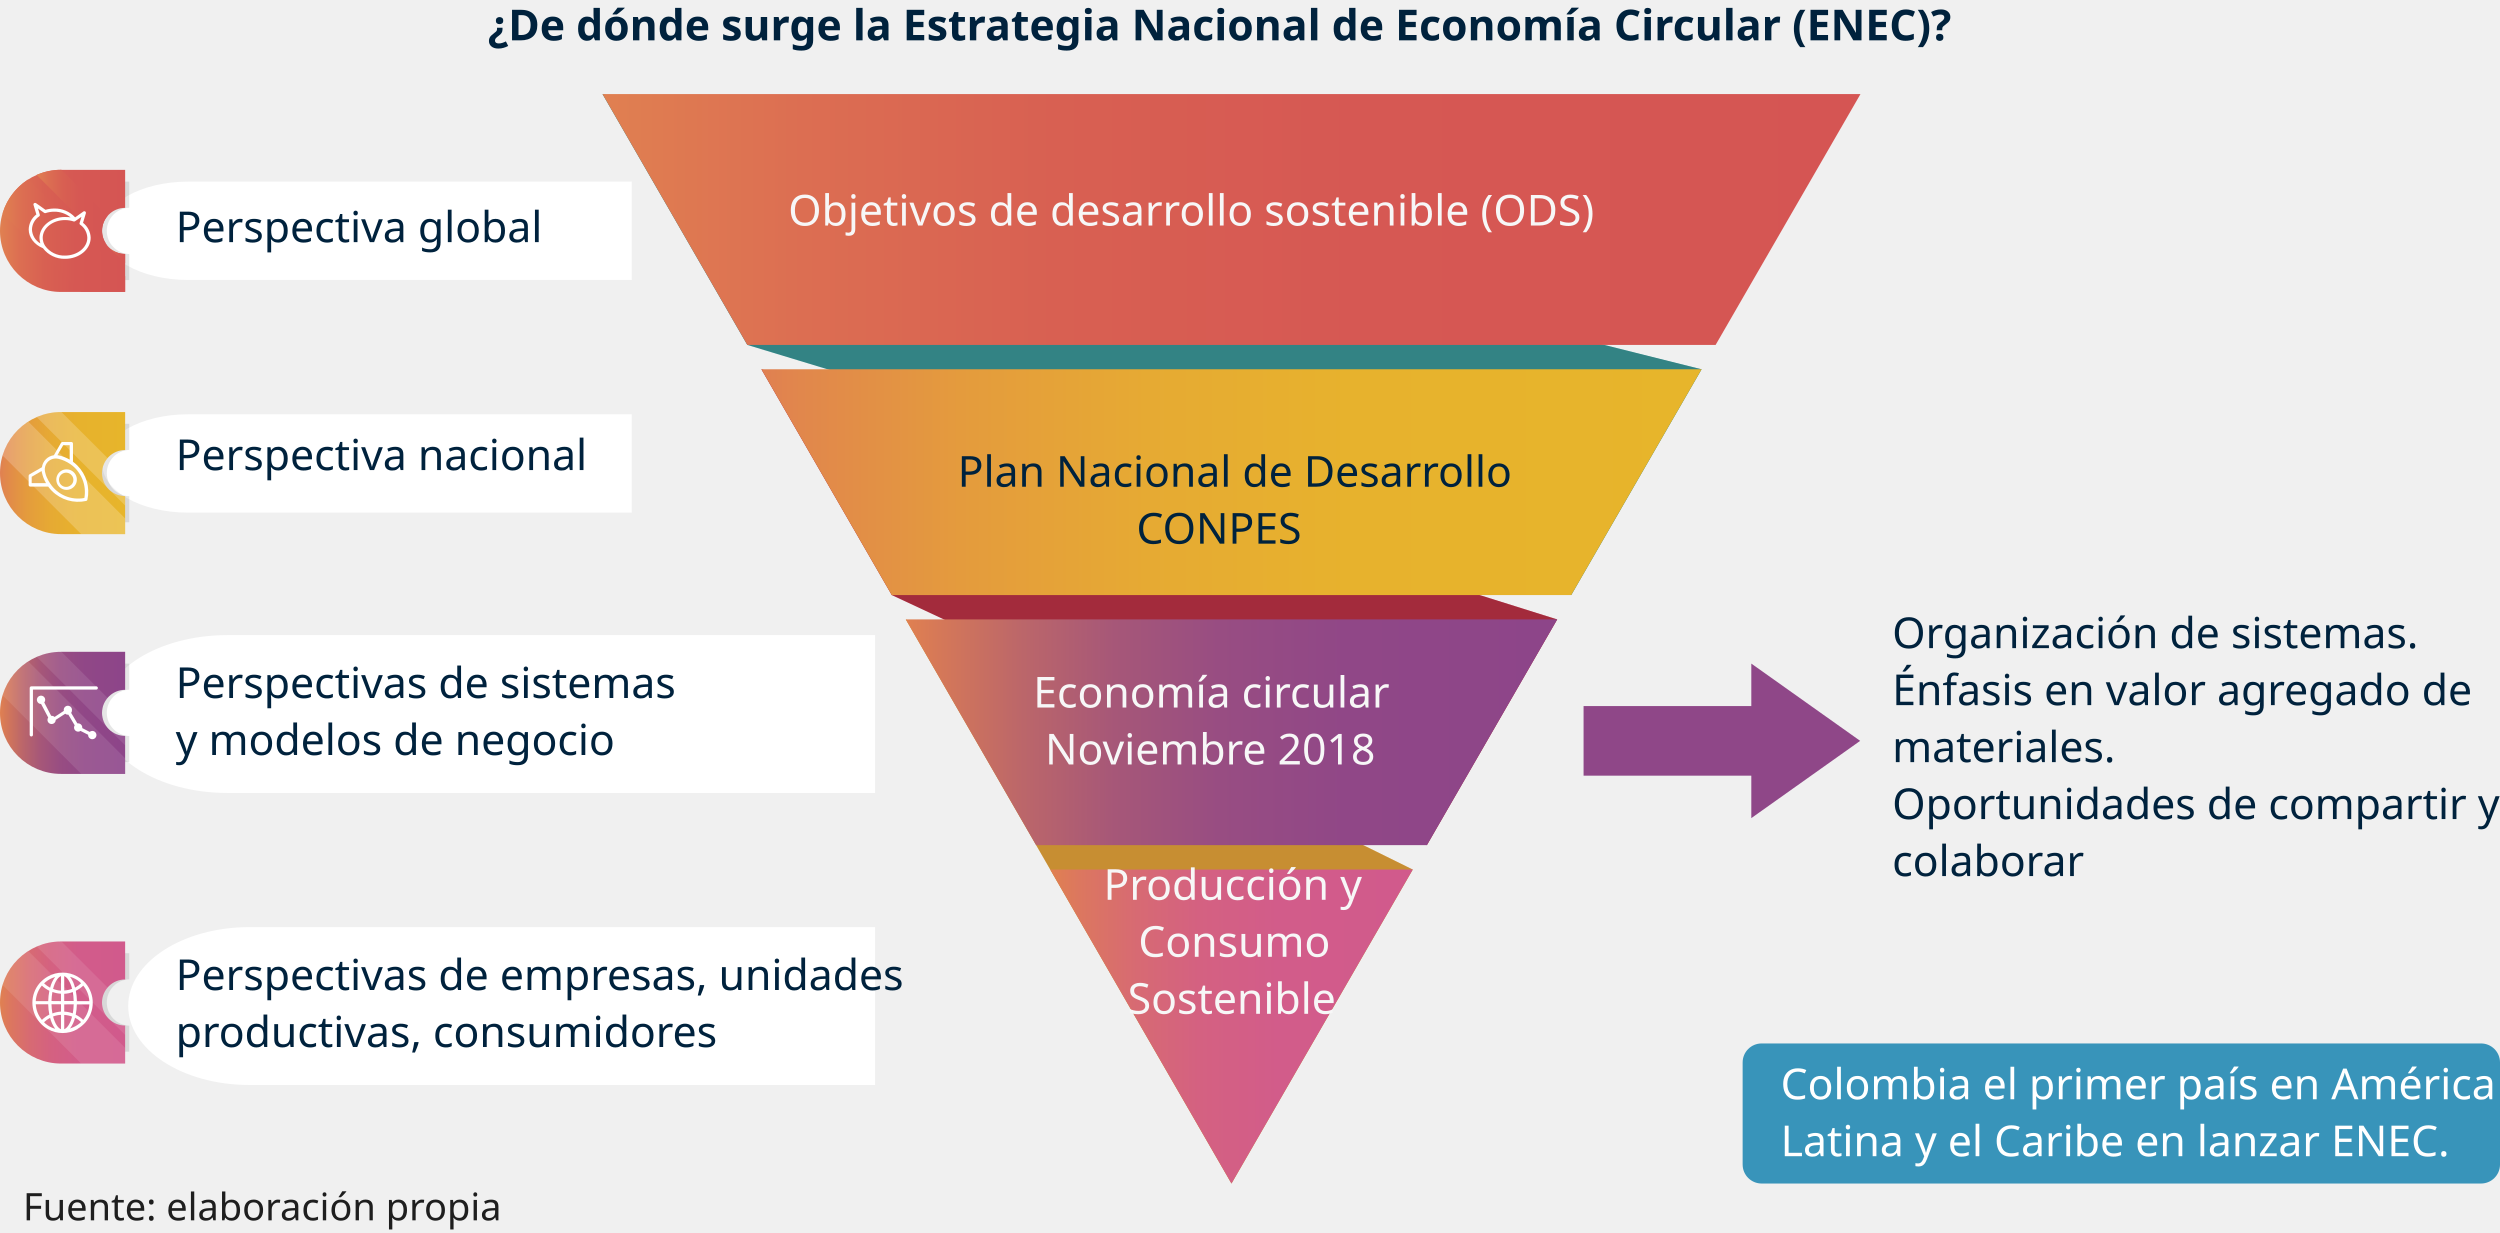
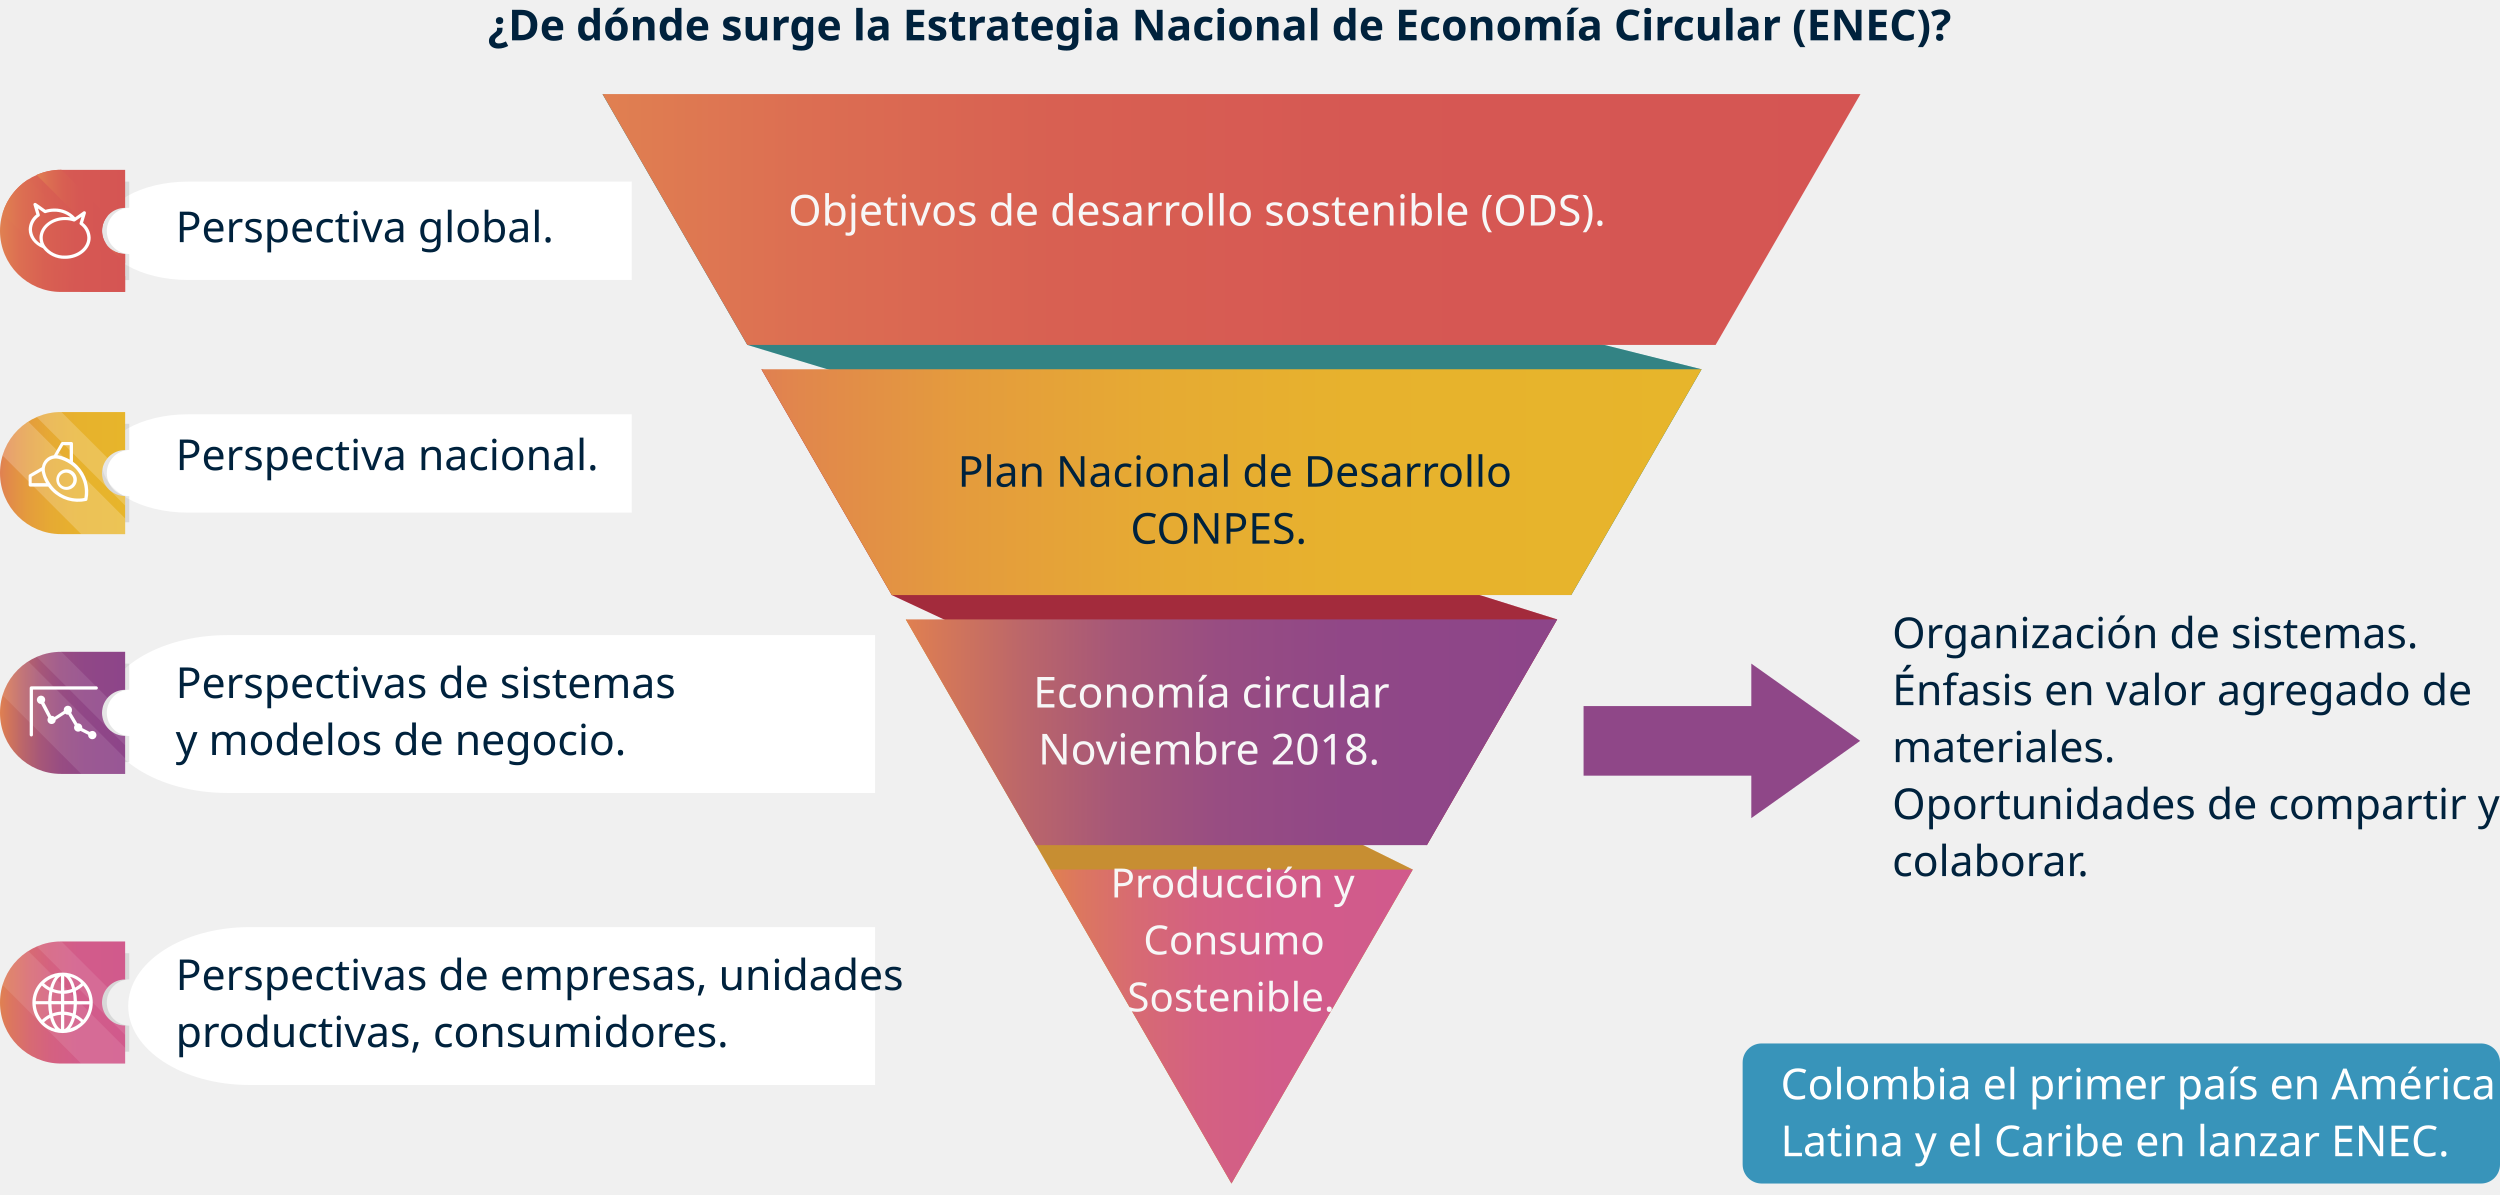
- <svg xmlns="http://www.w3.org/2000/svg" xmlns:xlink="http://www.w3.org/1999/xlink" width="1053" height="519" viewBox="0 0 1053 519">
+ <svg xmlns="http://www.w3.org/2000/svg" xmlns:xlink="http://www.w3.org/1999/xlink" width="1053" height="503" viewBox="0 0 1053 503">
  <defs>
    <linearGradient id="linear-gradient" y1="0.5" x2="1" y2="0.5" gradientUnits="objectBoundingBox">
      <stop offset="0" stop-color="#e08051" />
      <stop offset="0.05" stop-color="#d57858" />
      <stop offset="0.18" stop-color="#bb666a" />
      <stop offset="0.32" stop-color="#a65778" />
      <stop offset="0.48" stop-color="#984d82" />
      <stop offset="0.68" stop-color="#904787" />
      <stop offset="0.99" stop-color="#8d4589" />
      <stop offset="1" stop-color="#8d4589" />
    </linearGradient>
    <linearGradient id="linear-gradient-2" y1="0.5" x2="1" y2="0.5" gradientUnits="objectBoundingBox">
      <stop offset="0" stop-color="#e08051" />
      <stop offset="0.08" stop-color="#dc775f" />
      <stop offset="0.24" stop-color="#d76a73" />
      <stop offset="0.41" stop-color="#d46181" />
      <stop offset="0.63" stop-color="#d25c8a" />
      <stop offset="0.99" stop-color="#d15a8c" />
      <stop offset="1" stop-color="#d15a8c" />
    </linearGradient>
    <linearGradient id="linear-gradient-3" y1="0.5" x2="1" y2="0.5" gradientUnits="objectBoundingBox">
      <stop offset="0" stop-color="#e08051" />
      <stop offset="0.04" stop-color="#e1874c" />
      <stop offset="0.21" stop-color="#e49b3d" />
      <stop offset="0.41" stop-color="#e6aa33" />
      <stop offset="0.63" stop-color="#e7b22d" />
      <stop offset="1" stop-color="#e7b52b" />
    </linearGradient>
    <linearGradient id="linear-gradient-4" y1="0.5" x2="1" y2="0.5" gradientUnits="objectBoundingBox">
      <stop offset="0" stop-color="#e08051" />
      <stop offset="0.16" stop-color="#dc6e52" />
      <stop offset="0.36" stop-color="#d86052" />
      <stop offset="0.6" stop-color="#d65853" />
      <stop offset="1" stop-color="#d55553" />
    </linearGradient>
    <clipPath id="clip-path">
      <rect id="Rectángulo_25467" data-name="Rectángulo 25467" width="223.094" height="41.421" fill="none" />
    </clipPath>
    <linearGradient id="linear-gradient-5" y1="0.499" y2="0.499" xlink:href="#linear-gradient-4" />
    <linearGradient id="linear-gradient-7" x2="0.999" xlink:href="#linear-gradient-4" />
    <clipPath id="clip-path-3">
      <rect id="Rectángulo_25467-3" data-name="Rectángulo 25467" width="325.574" height="66.5" fill="none" />
    </clipPath>
    <clipPath id="clip-path-4">
      <rect id="Rectángulo_25467-4" data-name="Rectángulo 25467" width="314.574" height="66.5" fill="none" />
    </clipPath>
    <linearGradient id="linear-gradient-9" x1="0" y1="0.499" y2="0.499" xlink:href="#linear-gradient-3" />
    <linearGradient id="linear-gradient-10" x1="0" y1="0.499" y2="0.499" xlink:href="#linear-gradient" />
    <linearGradient id="linear-gradient-11" x1="0" y1="0.499" x2="1" y2="0.499" xlink:href="#linear-gradient-2" />
    <clipPath id="clip-path-5">
      <path id="Trazado_60902" data-name="Trazado 60902" d="M70.652,0V17.89H0V47.2H70.652V65.092L116.5,32.546Z" fill="#8f4788" />
    </clipPath>
  </defs>
-   <g id="Grupo_25674" data-name="Grupo 25674" transform="translate(-193 -1901.5)">
-     <text id="Fuente:_elaboración_propia" data-name="Fuente: elaboración propia" transform="translate(299.5 2399.5)" fill="#1e1e1e" font-size="16" font-family="CerebriSans-Regular, Cerebri Sans">
-       <tspan x="-96.824" y="16">Fuente: elaboración propia</tspan>
-     </text>
-     <text id="_De_dónde_surge_la_Estrategia_Nacional_de_Economía_Circular_ENEC_" data-name="¿De dónde surge la Estrategia Nacional de Economía Circular (ENEC)?" transform="translate(215 1901.5)" fill="#00223d" font-size="18" font-family="CerebriSans-Bold, Cerebri Sans" font-weight="700">
-       <tspan x="183.456" y="17">¿De dónde surge la Estrategia Nacional de Economía Circular (ENEC)?</tspan>
-     </text>
-     <g id="grafico1-cp2" transform="translate(446.78 1941.13)">
-       <path id="Trazado_60865" data-name="Trazado 60865" d="M408.023,211,60.992,105.648,0,0,462.928,115.914Z" fill="#48bbbc" />
-       <path id="Trazado_60866" data-name="Trazado 60866" d="M408.023,211,60.992,105.648,0,0,462.928,115.914Z" opacity="0.3" />
-       <path id="Trazado_60867" data-name="Trazado 60867" d="M287.192,232.943,73.66,127.59l54.9,95.086,82.27,142.517Z" transform="translate(54.081 93.677)" fill="#f9b23f" />
-       <path id="Trazado_60868" data-name="Trazado 60868" d="M287.192,232.943,73.66,127.59l54.9,95.086,82.27,142.517Z" transform="translate(54.081 93.677)" opacity="0.2" />
-       <path id="Trazado_60869" data-name="Trazado 60869" d="M93.495,161.926,318.872,267.279l54.9-95.086L38.59,66.84Z" transform="translate(28.333 49.074)" fill="#e83d56" />
-       <path id="Trazado_60870" data-name="Trazado 60870" d="M93.495,161.926,318.872,267.279l54.9-95.086L38.59,66.84Z" transform="translate(28.333 49.074)" opacity="0.3" />
-       <path id="Trazado_60871" data-name="Trazado 60871" d="M128.565,222.676,73.66,127.59H348.028l-54.9,95.086Z" transform="translate(54.081 93.677)" fill="url(#linear-gradient)" />
-       <path id="Trazado_60872" data-name="Trazado 60872" d="M261.436,188.34,185.08,320.59,108.74,188.34Z" transform="translate(79.837 138.279)" fill="url(#linear-gradient-2)" />
-       <path id="Trazado_60873" data-name="Trazado 60873" d="M434.595,66.84l-54.9,95.086H93.495L38.59,66.84Z" transform="translate(28.333 49.074)" fill="url(#linear-gradient-3)" />
-       <path id="Trazado_60874" data-name="Trazado 60874" d="M60.992,105.648,0,0H529.85L468.841,105.648Z" fill="url(#linear-gradient-4)" />
+   <g id="Grupo_25698" data-name="Grupo 25698" transform="translate(-193 -1901.5)">
+     <g id="Grupo_25674" data-name="Grupo 25674">
+       <text id="_De_dónde_surge_la_Estrategia_Nacional_de_Economía_Circular_ENEC_" data-name="¿De dónde surge la Estrategia Nacional de Economía Circular (ENEC)?" transform="translate(215 1901.5)" fill="#00223d" font-size="18" font-family="CerebriSans-Bold, Cerebri Sans" font-weight="700">
+         <tspan x="183.456" y="17">¿De dónde surge la Estrategia Nacional de Economía Circular (ENEC)?</tspan>
+       </text>
+       <g id="grafico1-cp2" transform="translate(446.78 1941.13)">
+         <path id="Trazado_60865" data-name="Trazado 60865" d="M408.023,211,60.992,105.648,0,0,462.928,115.914Z" fill="#48bbbc" />
+         <path id="Trazado_60866" data-name="Trazado 60866" d="M408.023,211,60.992,105.648,0,0,462.928,115.914Z" opacity="0.3" />
+         <path id="Trazado_60867" data-name="Trazado 60867" d="M287.192,232.943,73.66,127.59l54.9,95.086,82.27,142.517Z" transform="translate(54.081 93.677)" fill="#f9b23f" />
+         <path id="Trazado_60868" data-name="Trazado 60868" d="M287.192,232.943,73.66,127.59l54.9,95.086,82.27,142.517Z" transform="translate(54.081 93.677)" opacity="0.2" />
+         <path id="Trazado_60869" data-name="Trazado 60869" d="M93.495,161.926,318.872,267.279l54.9-95.086L38.59,66.84Z" transform="translate(28.333 49.074)" fill="#e83d56" />
+         <path id="Trazado_60870" data-name="Trazado 60870" d="M93.495,161.926,318.872,267.279l54.9-95.086L38.59,66.84Z" transform="translate(28.333 49.074)" opacity="0.3" />
+         <path id="Trazado_60871" data-name="Trazado 60871" d="M128.565,222.676,73.66,127.59H348.028l-54.9,95.086Z" transform="translate(54.081 93.677)" fill="url(#linear-gradient)" />
+         <path id="Trazado_60872" data-name="Trazado 60872" d="M261.436,188.34,185.08,320.59,108.74,188.34Z" transform="translate(79.837 138.279)" fill="url(#linear-gradient-2)" />
+         <path id="Trazado_60873" data-name="Trazado 60873" d="M434.595,66.84l-54.9,95.086H93.495L38.59,66.84Z" transform="translate(28.333 49.074)" fill="url(#linear-gradient-3)" />
+         <path id="Trazado_60874" data-name="Trazado 60874" d="M60.992,105.648,0,0H529.85L468.841,105.648Z" fill="url(#linear-gradient-4)" />
+       </g>
+       <text id="Objetivos_de_desarrollo_sostenible_ODS_." data-name="Objetivos de desarrollo sostenible (ODS)." transform="translate(525 1979.5)" fill="#f7f7f7" font-size="18" font-family="CerebriSans-Regular, Cerebri Sans">
+         <tspan x="0" y="17">Objetivos de desarrollo sostenible (ODS).</tspan>
+       </text>
+       <text id="Plan_Nacional_de_Desarrollo_CONPES." data-name="Plan Nacional de Desarrollo CONPES." transform="translate(578 2089.5)" fill="#00223d" font-size="18" font-family="CerebriSans-Regular, Cerebri Sans">
+         <tspan x="18.378" y="17">Plan Nacional de Desarrollo </tspan>
+         <tspan x="91.138" y="41">CONPES.</tspan>
+       </text>
+       <text id="Economía_circular_Noviembre_2018." data-name="Economía circular Noviembre 2018." transform="translate(618 2182.5)" fill="#f7f7f7" font-size="18" font-family="CerebriSans-Regular, Cerebri Sans">
+         <tspan x="10.198" y="17">Economía circular</tspan>
+         <tspan x="12.281" y="41">Noviembre 2018.</tspan>
+       </text>
+       <text id="Producción_y_Consumo_Sostenible." data-name="Producción y Consumo Sostenible." transform="translate(629 2263.5)" fill="#f7f7f7" font-size="17" font-family="CerebriSans-Regular, Cerebri Sans">
+         <tspan x="31.76" y="16">Producción y</tspan>
+         <tspan x="45.609" y="40">Consumo</tspan>
+         <tspan x="38.811" y="64">Sostenible.</tspan>
+       </text>
+       <g id="Grupo_24901" data-name="Grupo 24901" transform="translate(236 1978)">
+         <g id="Grupo_24900" data-name="Grupo 24900" transform="translate(0 0)" clip-path="url(#clip-path)">
+           <path id="Trazado_60875" data-name="Trazado 60875" d="M36.22,0H223.094V41.421H36.22C16.216,41.421,0,32.148,0,20.71S16.216,0,36.22,0" transform="translate(0 0)" fill="#fff" />
+         </g>
+       </g>
+       <g id="Grupo_24902" data-name="Grupo 24902" transform="translate(236 2076)">
+         <g id="Grupo_24900-2" data-name="Grupo 24900" transform="translate(0 0)" clip-path="url(#clip-path)">
+           <path id="Trazado_60875-2" data-name="Trazado 60875" d="M36.22,0H223.094V41.421H36.22C16.216,41.421,0,32.148,0,20.71S16.216,0,36.22,0" transform="translate(0 0)" fill="#fff" />
+         </g>
+       </g>
+       <text id="Perspectiva_global." data-name="Perspectiva global." transform="translate(267 1986.5)" fill="#00223d" font-size="18" font-family="CerebriSans-Regular, Cerebri Sans">
+         <tspan x="0" y="17">Perspectiva global.</tspan>
+       </text>
+       <g id="grafico1_1-cp2" transform="translate(193.01 1973)">
+         <path id="Trazado_60876" data-name="Trazado 60876" d="M95.13,77.7v11H66.42A20.71,20.71,0,0,1,45.71,67.94h0A20.72,20.72,0,0,1,66.42,47.23H95.13v11a9.76,9.76,0,0,0,0,19.51Z" transform="translate(-40.71 -42.23)" opacity="0.1" />
+         <path id="Trazado_60877" data-name="Trazado 60877" d="M83.66,67.94a9.75,9.75,0,0,0,9.75,9.76v16h-27a25.71,25.71,0,0,1,0-51.42h27v16a9.75,9.75,0,0,0-9.75,9.66Z" transform="translate(-40.71 -42.23)" fill="url(#linear-gradient-5)" />
+         <path id="Trazado_60878" data-name="Trazado 60878" d="M93.41,93.65H74.85L41.79,60.59A25.74,25.74,0,0,1,52.6,46.29L93.41,87.1Z" transform="translate(-40.71 -42.23)" fill="url(#linear-gradient-4)" />
+         <path id="Trazado_60879" data-name="Trazado 60879" d="M85.85,74.1,56.14,44.39a25.58,25.58,0,0,1,10.28-2.16h.12L86,61.66a9.74,9.74,0,0,0-.11,12.44Z" transform="translate(-40.71 -42.23)" fill="url(#linear-gradient-7)" />
+         <path id="Trazado_60880" data-name="Trazado 60880" d="M93.41,81.66,87.25,75.5a9.71,9.71,0,0,0,6.16,2.2Z" transform="translate(-40.71 -42.23)" fill="url(#linear-gradient-4)" />
+         <path id="Trazado_60881" data-name="Trazado 60881" d="M52.79,67.37c0,3.34,2.34,6.42,6,7.91a11.31,11.31,0,0,0,9.34,4.47c5.93,0,10.76-4,10.76-8.85a8.18,8.18,0,0,0-3.22-6.32l1.2-4a.7.7,0,0,0-.26-.76.67.67,0,0,0-.79,0l-3.47,2.46a11.53,11.53,0,0,0-8.75-3.72,13,13,0,0,0-3.74.54l-4-2.81a.71.71,0,0,0-.39-.12.72.72,0,0,0-.4.12.7.7,0,0,0-.26.76l1.2,4A8.17,8.17,0,0,0,52.79,67.37Zm6.9,6.87q-.18-.3-.33-.6c0-.09-.09-.18-.13-.27s-.14-.33-.2-.5-.07-.21-.1-.32-.08-.35-.12-.52,0-.2-.05-.3a5.69,5.69,0,0,1-.07-.83c0-4.12,4.22-7.47,9.4-7.47a11.35,11.35,0,0,1,3.63.58.78.78,0,0,0,.22,0h.13a.82.82,0,0,0,.26-.1L75,62.06l-.77,2.58a.66.66,0,0,0,.25.75,6.92,6.92,0,0,1,3,5.51c0,4.12-4.22,7.48-9.39,7.48a9.86,9.86,0,0,1-8.4-4.14Zm-5.53-6.87a6.89,6.89,0,0,1,3.05-5.5.66.66,0,0,0,.25-.75l-.77-2.59,2.62,1.86a.66.66,0,0,0,.61.09,11.37,11.37,0,0,1,3.64-.58,10.65,10.65,0,0,1,6.83,2.36h-.17q-.36-.06-.72-.09h-.34c-.36,0-.71-.05-1.07-.05-5.94,0-10.77,4-10.77,8.85A7.6,7.6,0,0,0,57.41,72a2.74,2.74,0,0,0,.05.28,6.351,6.351,0,0,0,.19.78q0,.09,0,.18a7.1,7.1,0,0,1-3.49-5.87Z" transform="translate(-40.71 -42.23)" fill="#fff" />
+       </g>
+       <text id="Perspectiva_nacional." data-name="Perspectiva nacional." transform="translate(267 2082.5)" fill="#00223d" font-size="18" font-family="CerebriSans-Regular, Cerebri Sans">
+         <tspan x="0" y="17">Perspectiva nacional.</tspan>
+       </text>
+       <g id="Grupo_24903" data-name="Grupo 24903" transform="translate(236 2169)">
+         <g id="Grupo_24900-3" data-name="Grupo 24900" transform="translate(0 0)" clip-path="url(#clip-path-3)">
+           <path id="Trazado_60875-3" data-name="Trazado 60875" d="M52.858,0H325.574V66.5H52.858C23.665,66.5,0,51.612,0,33.249S23.665,0,52.858,0" transform="translate(0 0.001)" fill="#fff" />
+         </g>
+       </g>
+       <text id="Perspectivas_de_sistemas_y_modelos_de_negocio." data-name="Perspectivas de sistemas y modelos de negocio." transform="translate(267 2178.5)" fill="#00223d" font-size="18" font-family="CerebriSans-Regular, Cerebri Sans">
+         <tspan x="0" y="17">Perspectivas de sistemas </tspan>
+         <tspan x="0" y="41">y modelos de negocio.</tspan>
+       </text>
+       <g id="Grupo_24904" data-name="Grupo 24904" transform="translate(247 2292)">
+         <g id="Grupo_24900-4" data-name="Grupo 24900" transform="translate(0 0)" clip-path="url(#clip-path-4)">
+           <path id="Trazado_60875-4" data-name="Trazado 60875" d="M51.072,0h263.5V66.5H51.072C22.865,66.5,0,51.612,0,33.249S22.865,0,51.072,0" transform="translate(0 0.001)" fill="#fff" />
+         </g>
+       </g>
+       <text id="Perspectivas_de_empresas_unidades_productivas_consumidores." data-name="Perspectivas de empresas, unidades productivas, consumidores." transform="translate(267 2301.5)" fill="#00223d" font-size="18" font-family="CerebriSans-Regular, Cerebri Sans">
+         <tspan x="0" y="17">Perspectivas de empresas, unidades </tspan>
+         <tspan x="0" y="41">productivas, consumidores.</tspan>
+       </text>
+       <g id="grafico1_2-cp2" transform="translate(193.01 2075)">
+         <path id="Trazado_60882" data-name="Trazado 60882" d="M95.13,77.7v11H66.42A20.71,20.71,0,0,1,45.71,67.94h0A20.72,20.72,0,0,1,66.42,47.23H95.13v11a9.76,9.76,0,0,0,0,19.51Z" transform="translate(-40.71 -42.23)" opacity="0.1" />
+         <path id="Trazado_60883" data-name="Trazado 60883" d="M83.66,67.94a9.75,9.75,0,0,0,9.75,9.76v16h-27a25.71,25.71,0,0,1,0-51.42h27v16a9.75,9.75,0,0,0-9.75,9.66Z" transform="translate(-40.71 -42.23)" fill="url(#linear-gradient-9)" />
+         <g id="Grupo_24905" data-name="Grupo 24905" opacity="0.2">
+           <path id="Trazado_60884" data-name="Trazado 60884" d="M93.41,93.65H74.85L41.79,60.59A25.74,25.74,0,0,1,52.6,46.29L93.41,87.1Z" transform="translate(-40.71 -42.23)" fill="#fff" />
+           <path id="Trazado_60885" data-name="Trazado 60885" d="M85.85,74.1,56.14,44.39a25.58,25.58,0,0,1,10.28-2.16h.12L86,61.66a9.74,9.74,0,0,0-.11,12.44Z" transform="translate(-40.71 -42.23)" fill="#fff" />
+           <path id="Trazado_60886" data-name="Trazado 60886" d="M93.41,81.66,87.25,75.5a9.71,9.71,0,0,0,6.16,2.2Z" transform="translate(-40.71 -42.23)" fill="#fff" />
+         </g>
+         <path id="Trazado_60887" data-name="Trazado 60887" d="M77.52,79.21a15.63,15.63,0,0,0-4.25-14.42,16.119,16.119,0,0,0-1.83-1.57V55.58a.69.69,0,0,0-.69-.69H67a.7.7,0,0,0-.6.34l-3,5.24a5.93,5.93,0,0,0-5.05,5.06l-5.24,3a.68.68,0,0,0-.34.59V73a.67.67,0,0,0,.68.68H61a15.13,15.13,0,0,0,1.57,1.84A15.64,15.64,0,0,0,77,79.73.66.66,0,0,0,77.52,79.21ZM54.05,69.55l4.18-2.42a4.71,4.71,0,0,0,.09.52,11.609,11.609,0,0,0,.3,1.16,2.81,2.81,0,0,0,.1.31c.09.28.18.57.28.84l.12.29c.12.29.24.57.37.85a2,2,0,0,1,.1.21c.16.31.32.62.5.92H54.05ZM70,62.3l-.93-.5-.19-.09c-.29-.14-.58-.26-.88-.38l-.27-.11c-.28-.11-.57-.2-.85-.29l-.3-.1c-.38-.11-.77-.21-1.16-.3l-.53-.08,2.43-4.19h2.73v6.07Zm6.25,16.18a14.068,14.068,0,0,1-14.34-6,13.82,13.82,0,0,1-1.38-2.45L60.49,70c-.15-.35-.28-.7-.4-1l-.1-.31c-.12-.41-.24-.82-.33-1.25,0-.21-.07-.43-.09-.65v-.07a4,4,0,0,1,0-.6,4.58,4.58,0,0,1,4.25-4.25h.67a4.619,4.619,0,0,1,.65.08c.42.09.84.21,1.25.33l.31.11a10,10,0,0,1,1,.39l.16.06a15.2,15.2,0,0,1,2.45,1.38,14.31,14.31,0,0,1,5.91,14.34Z" transform="translate(-40.71 -42.23)" fill="#fff" />
+         <path id="Trazado_60888" data-name="Trazado 60888" d="M71.7,73.91a4.33,4.33,0,1,0-6.018-.1,4.33,4.33,0,0,0,6.018.1Zm-1-1a3,3,0,1,1,0-4.18,2.92,2.92,0,0,1,.03,4.21Z" transform="translate(-40.71 -42.23)" fill="#fff" />
+       </g>
+       <g id="grafico1_3-cp2" transform="translate(193.01 2176)">
+         <path id="Trazado_60889" data-name="Trazado 60889" d="M95.13,77.7v11H66.42A20.71,20.71,0,0,1,45.71,67.94h0A20.72,20.72,0,0,1,66.42,47.23H95.13v11a9.76,9.76,0,0,0,0,19.51Z" transform="translate(-40.71 -42.23)" opacity="0.1" />
+         <path id="Trazado_60890" data-name="Trazado 60890" d="M83.66,67.94a9.75,9.75,0,0,0,9.75,9.76v16h-27a25.71,25.71,0,0,1,0-51.42h27v16a9.75,9.75,0,0,0-9.75,9.66Z" transform="translate(-40.71 -42.23)" fill="url(#linear-gradient-10)" />
+         <g id="Grupo_24906" data-name="Grupo 24906" opacity="0.1">
+           <path id="Trazado_60891" data-name="Trazado 60891" d="M93.41,93.65H74.85L41.79,60.59A25.74,25.74,0,0,1,52.6,46.29L93.41,87.1Z" transform="translate(-40.71 -42.23)" fill="#fff" />
+           <path id="Trazado_60892" data-name="Trazado 60892" d="M85.85,74.1,56.14,44.39a25.58,25.58,0,0,1,10.28-2.16h.12L86,61.66a9.74,9.74,0,0,0-.11,12.44Z" transform="translate(-40.71 -42.23)" fill="#fff" />
+           <path id="Trazado_60893" data-name="Trazado 60893" d="M93.41,81.66,87.25,75.5a9.71,9.71,0,0,0,6.16,2.2Z" transform="translate(-40.71 -42.23)" fill="#fff" />
+         </g>
+         <path id="Trazado_60894" data-name="Trazado 60894" d="M81.31,58.19H54.58V77.33a.69.69,0,0,1-1.37,0V57.5a.69.69,0,0,1,.68-.68H81.31a.69.69,0,0,1,0,1.37Z" transform="translate(-40.71 -42.23)" fill="#fff" />
+         <path id="Trazado_60895" data-name="Trazado 60895" d="M77.82,77.33a.36.36,0,0,1,0-.11l-3.2-1.63a1.74,1.74,0,0,1-2.74-1.42,1.68,1.68,0,0,1,.28-.94L69.5,68.76h-.23a1.71,1.71,0,0,1-1.1-.4l-4,2.59a1.74,1.74,0,0,1-3.48,0,1.79,1.79,0,0,1,.31-1l-3-5.7h0a1.76,1.76,0,1,1,1.34-.64l2.91,5.61a2.3,2.3,0,0,1,.26,0,1.75,1.75,0,0,1,1.19.48l3.87-2.55v-.11A1.74,1.74,0,1,1,71,67a1.67,1.67,0,0,1-.33,1l2.62,4.41a1.66,1.66,0,0,1,.32,0,1.74,1.74,0,0,1,1.74,1.74,2.423,2.423,0,0,1,0,.25L78.46,76a1.72,1.72,0,0,1,1.11-.41,1.75,1.75,0,1,1-1.75,1.75Z" transform="translate(-40.71 -42.23)" fill="#fff" />
+       </g>
+       <g id="grafico1_4-cp2" transform="translate(193.01 2298)">
+         <path id="Trazado_60896" data-name="Trazado 60896" d="M95.13,77.7v11H66.42A20.71,20.71,0,0,1,45.71,67.94h0A20.72,20.72,0,0,1,66.42,47.23H95.13v11a9.76,9.76,0,0,0,0,19.51Z" transform="translate(-40.71 -42.23)" opacity="0.1" />
+         <path id="Trazado_60897" data-name="Trazado 60897" d="M83.66,67.94a9.75,9.75,0,0,0,9.75,9.76v16h-27a25.71,25.71,0,0,1,0-51.42h27v16a9.75,9.75,0,0,0-9.75,9.66Z" transform="translate(-40.71 -42.23)" fill="url(#linear-gradient-11)" />
+         <g id="Grupo_24907" data-name="Grupo 24907" opacity="0.1">
+           <path id="Trazado_60898" data-name="Trazado 60898" d="M93.41,93.65H74.85L41.79,60.59A25.74,25.74,0,0,1,52.6,46.29L93.41,87.1Z" transform="translate(-40.71 -42.23)" fill="#fff" />
+           <path id="Trazado_60899" data-name="Trazado 60899" d="M85.85,74.1,56.14,44.39a25.58,25.58,0,0,1,10.28-2.16h.12L86,61.66a9.74,9.74,0,0,0-.11,12.44Z" transform="translate(-40.71 -42.23)" fill="#fff" />
+           <path id="Trazado_60900" data-name="Trazado 60900" d="M93.41,81.66,87.25,75.5a9.71,9.71,0,0,0,6.16,2.2Z" transform="translate(-40.71 -42.23)" fill="#fff" />
+         </g>
+         <path id="Trazado_60901" data-name="Trazado 60901" d="M79.77,68.09a12.64,12.64,0,0,0-3-8.2h0l-.44-.47-.17-.16-.43-.41-.48-.44L74.71,58c-.14-.11-.28-.22-.43-.32s-.52-.34-.79-.5L73.23,57A12.61,12.61,0,0,0,60.9,57l-.27.16a9.209,9.209,0,0,0-.78.49c-.15.1-.29.21-.43.32s-.37.28-.54.43-.33.29-.49.44-.29.27-.42.41l-.18.16-.44.47h0a12.67,12.67,0,0,0,0,16.4h0l.44.47L58,77c.13.13.27.27.42.4l.49.45.53.42.44.32a9.211,9.211,0,0,0,.78.49l.27.16a12.61,12.61,0,0,0,12.33,0L73.5,79a9.21,9.21,0,0,0,.78-.49c.15-.1.29-.21.43-.32s.37-.28.54-.43.33-.29.49-.44l.43-.41.17-.16.44-.47h0a12.64,12.64,0,0,0,2.99-8.19Zm-4.91-8.21a11.25,11.25,0,0,1-2.54,1.82,12.59,12.59,0,0,0-2.09-4.49h.2a11.12,11.12,0,0,1,2,.85h0c.3.16.59.34.88.53l.13.09c.24.17.48.35.71.54s.16.14.24.21.34.32.47.45ZM63.7,57.26h.2a12.59,12.59,0,0,0-2.09,4.49,11.25,11.25,0,0,1-2.54-1.82,5.141,5.141,0,0,1,.42-.38l.23-.2q.34-.28.72-.54l.12-.09c.29-.19.58-.37.89-.54h0a11.12,11.12,0,0,1,2-.85Zm-4.43,19a11.25,11.25,0,0,1,2.54-1.82A12.59,12.59,0,0,0,63.9,79h-.2a10.92,10.92,0,0,1-2-.85h0c-.31-.17-.6-.35-.89-.54l-.12-.09q-.37-.26-.72-.54l-.23-.2a5.14,5.14,0,0,1-.47-.48Zm11.16,2.62h-.2a12.59,12.59,0,0,0,2.09-4.49,11.25,11.25,0,0,1,2.54,1.82c-.13.13-.27.25-.41.37s-.16.15-.24.21-.47.37-.72.54l-.12.09c-.29.19-.58.37-.89.54h0a11.12,11.12,0,0,1-2,.85Zm-4.05.36c-1.3-.51-2.57-2.44-3.32-5.36a11.23,11.23,0,0,1,3.32-.7Zm-3.61-6.69a25.72,25.72,0,0,1-.38-3.81h4v3.07a12.68,12.68,0,0,0-3.62.78Zm-.38-5.19a25.72,25.72,0,0,1,.38-3.81,12.68,12.68,0,0,0,3.61.74V67.4Zm.67-5.14c.75-2.92,2-4.85,3.32-5.36V63a11.23,11.23,0,0,1-3.32-.74Zm4.69-5.36c1.3.51,2.57,2.44,3.32,5.36a11.23,11.23,0,0,1-3.32.7Zm3.61,6.69a25.719,25.719,0,0,1,.38,3.81h-4V64.33a12.68,12.68,0,0,0,3.62-.74Zm.38,5.19a25.719,25.719,0,0,1-.38,3.81,12.68,12.68,0,0,0-3.61-.74V68.78Zm-.67,5.14c-.75,2.92-2,4.85-3.32,5.36V73.22a11.23,11.23,0,0,1,3.32.7Zm-12.73,1.4a11.25,11.25,0,0,1-2.58-6.54H61a25.53,25.53,0,0,0,.47,4.35,12.45,12.45,0,0,0-3.13,2.23ZM55.76,67.4a11.25,11.25,0,0,1,2.58-6.54,12.45,12.45,0,0,0,3.15,2.19A25.53,25.53,0,0,0,61,67.4Zm20-6.54a11.31,11.31,0,0,1,2.57,6.54H73.11a25.53,25.53,0,0,0-.47-4.35,12.68,12.68,0,0,0,3.16-2.19Zm2.57,7.92a11.25,11.25,0,0,1-2.58,6.54,12.45,12.45,0,0,0-3.15-2.19,25.531,25.531,0,0,0,.47-4.35Z" transform="translate(-40.71 -42.23)" fill="#fff" />
+       </g>
+       <g id="Grupo_24909" data-name="Grupo 24909" transform="translate(860 2181)">
+         <g id="Grupo_24908" data-name="Grupo 24908" clip-path="url(#clip-path-5)">
+           <rect id="Rectángulo_25468" data-name="Rectángulo 25468" width="116.5" height="65.092" transform="translate(0 0)" fill="#8f4788" />
+         </g>
+       </g>
+       <text id="Organización_de_sistemas._Énfasis_en_valor_agregado_de_materiales._Oportunidades_de_compartir_y_colaborar._" data-name="Organización de sistemas. Énfasis en valor agregado de materiales. Oportunidades de compartir y colaborar. " transform="translate(990 2157.5)" fill="#00223d" font-size="18" font-family="CerebriSans-Regular, Cerebri Sans">
+         <tspan x="0" y="17">Organización de sistemas.</tspan>
+         <tspan x="0" y="41">Énfasis en valor agregado de </tspan>
+         <tspan x="0" y="65">materiales.</tspan>
+         <tspan x="0" y="89">Oportunidades de compartir y </tspan>
+         <tspan x="0" y="113">colaborar.</tspan>
+         <tspan x="0" y="137" />
+       </text>
+       <rect id="Rectángulo_25469" data-name="Rectángulo 25469" width="319" height="59" rx="8" transform="translate(927 2341)" fill="#3894ba" />
+       <text id="Colombia_el_primer_país_en_América_Latina_y_el_Caribe_en_lanzar_ENEC." data-name="Colombia el primer país en América Latina y el Caribe en lanzar ENEC." transform="translate(943 2347.5)" fill="#fff" font-size="18" font-family="CerebriSans-Regular, Cerebri Sans">
+         <tspan x="0" y="17">Colombia el primer país en América </tspan>
+         <tspan x="0" y="41">Latina y el Caribe en lanzar ENEC.</tspan>
+       </text>
    </g>
-     <text id="Objetivos_de_desarrollo_sostenible_ODS_" data-name="Objetivos de desarrollo sostenible (ODS)" transform="translate(525 1979.5)" fill="#f7f7f7" font-size="18" font-family="CerebriSans-Regular, Cerebri Sans">
-       <tspan x="0" y="17">Objetivos de desarrollo sostenible (ODS)</tspan>
-     </text>
-     <text id="Plan_Nacional_de_Desarrollo_CONPES" data-name="Plan Nacional de Desarrollo CONPES" transform="translate(578 2089.5)" fill="#00223d" font-size="18" font-family="CerebriSans-Regular, Cerebri Sans">
-       <tspan x="18.378" y="17">Plan Nacional de Desarrollo </tspan>
-       <tspan x="93.674" y="41">CONPES</tspan>
-     </text>
-     <text id="Economía_circular_Noviembre_2018" data-name="Economía circular Noviembre 2018" transform="translate(618 2182.5)" fill="#f7f7f7" font-size="18" font-family="CerebriSans-Regular, Cerebri Sans">
-       <tspan x="10.198" y="17">Economía circular</tspan>
-       <tspan x="15.177" y="41">Noviembre 2018</tspan>
-     </text>
-     <text id="Producción_y_Consumo_Sostenible" data-name="Producción y Consumo Sostenible" transform="translate(629 2263.5)" fill="#f7f7f7" font-size="18" font-family="CerebriSans-Regular, Cerebri Sans">
-       <tspan x="28.804" y="17">Producción y</tspan>
-       <tspan x="43.469" y="41">Consumo</tspan>
-       <tspan x="38.978" y="65">Sostenible</tspan>
-     </text>
-     <g id="Grupo_24901" data-name="Grupo 24901" transform="translate(236 1978)">
-       <g id="Grupo_24900" data-name="Grupo 24900" transform="translate(0 0)" clip-path="url(#clip-path)">
-         <path id="Trazado_60875" data-name="Trazado 60875" d="M36.22,0H223.094V41.421H36.22C16.216,41.421,0,32.148,0,20.71S16.216,0,36.22,0" transform="translate(0 0)" fill="#fff" />
-       </g>
-     </g>
-     <g id="Grupo_24902" data-name="Grupo 24902" transform="translate(236 2076)">
-       <g id="Grupo_24900-2" data-name="Grupo 24900" transform="translate(0 0)" clip-path="url(#clip-path)">
-         <path id="Trazado_60875-2" data-name="Trazado 60875" d="M36.22,0H223.094V41.421H36.22C16.216,41.421,0,32.148,0,20.71S16.216,0,36.22,0" transform="translate(0 0)" fill="#fff" />
-       </g>
-     </g>
-     <text id="Perspectiva_global_" data-name="Perspectiva global " transform="translate(267 1986.5)" fill="#00223d" font-size="18" font-family="CerebriSans-Regular, Cerebri Sans">
-       <tspan x="0" y="17">Perspectiva global </tspan>
-     </text>
-     <g id="grafico1_1-cp2" transform="translate(193.01 1973)">
-       <path id="Trazado_60876" data-name="Trazado 60876" d="M95.13,77.7v11H66.42A20.71,20.71,0,0,1,45.71,67.94h0A20.72,20.72,0,0,1,66.42,47.23H95.13v11a9.76,9.76,0,0,0,0,19.51Z" transform="translate(-40.71 -42.23)" opacity="0.1" />
-       <path id="Trazado_60877" data-name="Trazado 60877" d="M83.66,67.94a9.75,9.75,0,0,0,9.75,9.76v16h-27a25.71,25.71,0,0,1,0-51.42h27v16a9.75,9.75,0,0,0-9.75,9.66Z" transform="translate(-40.71 -42.23)" fill="url(#linear-gradient-5)" />
-       <path id="Trazado_60878" data-name="Trazado 60878" d="M93.41,93.65H74.85L41.79,60.59A25.74,25.74,0,0,1,52.6,46.29L93.41,87.1Z" transform="translate(-40.71 -42.23)" fill="url(#linear-gradient-4)" />
-       <path id="Trazado_60879" data-name="Trazado 60879" d="M85.85,74.1,56.14,44.39a25.58,25.58,0,0,1,10.28-2.16h.12L86,61.66a9.74,9.74,0,0,0-.11,12.44Z" transform="translate(-40.71 -42.23)" fill="url(#linear-gradient-7)" />
-       <path id="Trazado_60880" data-name="Trazado 60880" d="M93.41,81.66,87.25,75.5a9.71,9.71,0,0,0,6.16,2.2Z" transform="translate(-40.71 -42.23)" fill="url(#linear-gradient-4)" />
-       <path id="Trazado_60881" data-name="Trazado 60881" d="M52.79,67.37c0,3.34,2.34,6.42,6,7.91a11.31,11.31,0,0,0,9.34,4.47c5.93,0,10.76-4,10.76-8.85a8.18,8.18,0,0,0-3.22-6.32l1.2-4a.7.7,0,0,0-.26-.76.67.67,0,0,0-.79,0l-3.47,2.46a11.53,11.53,0,0,0-8.75-3.72,13,13,0,0,0-3.74.54l-4-2.81a.71.71,0,0,0-.39-.12.72.72,0,0,0-.4.12.7.7,0,0,0-.26.76l1.2,4A8.17,8.17,0,0,0,52.79,67.37Zm6.9,6.87q-.18-.3-.33-.6c0-.09-.09-.18-.13-.27s-.14-.33-.2-.5-.07-.21-.1-.32-.08-.35-.12-.52,0-.2-.05-.3a5.69,5.69,0,0,1-.07-.83c0-4.12,4.22-7.47,9.4-7.47a11.35,11.35,0,0,1,3.63.58.78.78,0,0,0,.22,0h.13a.82.82,0,0,0,.26-.1L75,62.06l-.77,2.58a.66.66,0,0,0,.25.75,6.92,6.92,0,0,1,3,5.51c0,4.12-4.22,7.48-9.39,7.48a9.86,9.86,0,0,1-8.4-4.14Zm-5.53-6.87a6.89,6.89,0,0,1,3.05-5.5.66.66,0,0,0,.25-.75l-.77-2.59,2.62,1.86a.66.66,0,0,0,.61.09,11.37,11.37,0,0,1,3.64-.58,10.65,10.65,0,0,1,6.83,2.36h-.17q-.36-.06-.72-.09h-.34c-.36,0-.71-.05-1.07-.05-5.94,0-10.77,4-10.77,8.85A7.6,7.6,0,0,0,57.41,72a2.74,2.74,0,0,0,.05.28,6.351,6.351,0,0,0,.19.78q0,.09,0,.18a7.1,7.1,0,0,1-3.49-5.87Z" transform="translate(-40.71 -42.23)" fill="#fff" />
-     </g>
-     <text id="Perspectiva_nacional" data-name="Perspectiva nacional" transform="translate(267 2082.5)" fill="#00223d" font-size="18" font-family="CerebriSans-Regular, Cerebri Sans">
-       <tspan x="0" y="17">Perspectiva nacional</tspan>
-     </text>
-     <g id="Grupo_24903" data-name="Grupo 24903" transform="translate(236 2169)">
-       <g id="Grupo_24900-3" data-name="Grupo 24900" transform="translate(0 0)" clip-path="url(#clip-path-3)">
-         <path id="Trazado_60875-3" data-name="Trazado 60875" d="M52.858,0H325.574V66.5H52.858C23.665,66.5,0,51.612,0,33.249S23.665,0,52.858,0" transform="translate(0 0.001)" fill="#fff" />
-       </g>
-     </g>
-     <text id="Perspectivas_de_sistemas_y_modelos_de_negocio" data-name="Perspectivas de sistemas y modelos de negocio" transform="translate(267 2178.5)" fill="#00223d" font-size="18" font-family="CerebriSans-Regular, Cerebri Sans">
-       <tspan x="0" y="17">Perspectivas de sistemas </tspan>
-       <tspan x="0" y="41">y modelos de negocio</tspan>
-     </text>
-     <g id="Grupo_24904" data-name="Grupo 24904" transform="translate(247 2292)">
-       <g id="Grupo_24900-4" data-name="Grupo 24900" transform="translate(0 0)" clip-path="url(#clip-path-4)">
-         <path id="Trazado_60875-4" data-name="Trazado 60875" d="M51.072,0h263.5V66.5H51.072C22.865,66.5,0,51.612,0,33.249S22.865,0,51.072,0" transform="translate(0 0.001)" fill="#fff" />
-       </g>
-     </g>
-     <text id="Perspectivas_de_empresas_unidades_productivas_consumidores" data-name="Perspectivas de empresas, unidades productivas, consumidores" transform="translate(267 2301.5)" fill="#00223d" font-size="18" font-family="CerebriSans-Regular, Cerebri Sans">
-       <tspan x="0" y="17">Perspectivas de empresas, unidades </tspan>
-       <tspan x="0" y="41">productivas, consumidores</tspan>
-     </text>
-     <g id="grafico1_2-cp2" transform="translate(193.01 2075)">
-       <path id="Trazado_60882" data-name="Trazado 60882" d="M95.13,77.7v11H66.42A20.71,20.71,0,0,1,45.71,67.94h0A20.72,20.72,0,0,1,66.42,47.23H95.13v11a9.76,9.76,0,0,0,0,19.51Z" transform="translate(-40.71 -42.23)" opacity="0.1" />
-       <path id="Trazado_60883" data-name="Trazado 60883" d="M83.66,67.94a9.75,9.75,0,0,0,9.75,9.76v16h-27a25.71,25.71,0,0,1,0-51.42h27v16a9.75,9.75,0,0,0-9.75,9.66Z" transform="translate(-40.71 -42.23)" fill="url(#linear-gradient-9)" />
-       <g id="Grupo_24905" data-name="Grupo 24905" opacity="0.2">
-         <path id="Trazado_60884" data-name="Trazado 60884" d="M93.41,93.65H74.85L41.79,60.59A25.74,25.74,0,0,1,52.6,46.29L93.41,87.1Z" transform="translate(-40.71 -42.23)" fill="#fff" />
-         <path id="Trazado_60885" data-name="Trazado 60885" d="M85.85,74.1,56.14,44.39a25.58,25.58,0,0,1,10.28-2.16h.12L86,61.66a9.74,9.74,0,0,0-.11,12.44Z" transform="translate(-40.71 -42.23)" fill="#fff" />
-         <path id="Trazado_60886" data-name="Trazado 60886" d="M93.41,81.66,87.25,75.5a9.71,9.71,0,0,0,6.16,2.2Z" transform="translate(-40.71 -42.23)" fill="#fff" />
-       </g>
-       <path id="Trazado_60887" data-name="Trazado 60887" d="M77.52,79.21a15.63,15.63,0,0,0-4.25-14.42,16.119,16.119,0,0,0-1.83-1.57V55.58a.69.69,0,0,0-.69-.69H67a.7.7,0,0,0-.6.34l-3,5.24a5.93,5.93,0,0,0-5.05,5.06l-5.24,3a.68.68,0,0,0-.34.59V73a.67.67,0,0,0,.68.68H61a15.13,15.13,0,0,0,1.57,1.84A15.64,15.64,0,0,0,77,79.73.66.66,0,0,0,77.52,79.21ZM54.05,69.55l4.18-2.42a4.71,4.71,0,0,0,.09.52,11.609,11.609,0,0,0,.3,1.16,2.81,2.81,0,0,0,.1.31c.09.28.18.57.28.84l.12.29c.12.29.24.57.37.85a2,2,0,0,1,.1.21c.16.31.32.62.5.92H54.05ZM70,62.3l-.93-.5-.19-.09c-.29-.14-.58-.26-.88-.38l-.27-.11c-.28-.11-.57-.2-.85-.29l-.3-.1c-.38-.11-.77-.21-1.16-.3l-.53-.08,2.43-4.19h2.73v6.07Zm6.25,16.18a14.068,14.068,0,0,1-14.34-6,13.82,13.82,0,0,1-1.38-2.45L60.49,70c-.15-.35-.28-.7-.4-1l-.1-.31c-.12-.41-.24-.82-.33-1.25,0-.21-.07-.43-.09-.65v-.07a4,4,0,0,1,0-.6,4.58,4.58,0,0,1,4.25-4.25h.67a4.619,4.619,0,0,1,.65.08c.42.09.84.21,1.25.33l.31.11a10,10,0,0,1,1,.39l.16.06a15.2,15.2,0,0,1,2.45,1.38,14.31,14.31,0,0,1,5.91,14.34Z" transform="translate(-40.71 -42.23)" fill="#fff" />
-       <path id="Trazado_60888" data-name="Trazado 60888" d="M71.7,73.91a4.33,4.33,0,1,0-6.018-.1,4.33,4.33,0,0,0,6.018.1Zm-1-1a3,3,0,1,1,0-4.18,2.92,2.92,0,0,1,.03,4.21Z" transform="translate(-40.71 -42.23)" fill="#fff" />
-     </g>
-     <g id="grafico1_3-cp2" transform="translate(193.01 2176)">
-       <path id="Trazado_60889" data-name="Trazado 60889" d="M95.13,77.7v11H66.42A20.71,20.71,0,0,1,45.71,67.94h0A20.72,20.72,0,0,1,66.42,47.23H95.13v11a9.76,9.76,0,0,0,0,19.51Z" transform="translate(-40.71 -42.23)" opacity="0.1" />
-       <path id="Trazado_60890" data-name="Trazado 60890" d="M83.66,67.94a9.75,9.75,0,0,0,9.75,9.76v16h-27a25.71,25.71,0,0,1,0-51.42h27v16a9.75,9.75,0,0,0-9.75,9.66Z" transform="translate(-40.71 -42.23)" fill="url(#linear-gradient-10)" />
-       <g id="Grupo_24906" data-name="Grupo 24906" opacity="0.1">
-         <path id="Trazado_60891" data-name="Trazado 60891" d="M93.41,93.65H74.85L41.79,60.59A25.74,25.74,0,0,1,52.6,46.29L93.41,87.1Z" transform="translate(-40.71 -42.23)" fill="#fff" />
-         <path id="Trazado_60892" data-name="Trazado 60892" d="M85.85,74.1,56.14,44.39a25.58,25.58,0,0,1,10.28-2.16h.12L86,61.66a9.74,9.74,0,0,0-.11,12.44Z" transform="translate(-40.71 -42.23)" fill="#fff" />
-         <path id="Trazado_60893" data-name="Trazado 60893" d="M93.41,81.66,87.25,75.5a9.71,9.71,0,0,0,6.16,2.2Z" transform="translate(-40.71 -42.23)" fill="#fff" />
-       </g>
-       <path id="Trazado_60894" data-name="Trazado 60894" d="M81.31,58.19H54.58V77.33a.69.69,0,0,1-1.37,0V57.5a.69.69,0,0,1,.68-.68H81.31a.69.69,0,0,1,0,1.37Z" transform="translate(-40.71 -42.23)" fill="#fff" />
-       <path id="Trazado_60895" data-name="Trazado 60895" d="M77.82,77.33a.36.36,0,0,1,0-.11l-3.2-1.63a1.74,1.74,0,0,1-2.74-1.42,1.68,1.68,0,0,1,.28-.94L69.5,68.76h-.23a1.71,1.71,0,0,1-1.1-.4l-4,2.59a1.74,1.74,0,0,1-3.48,0,1.79,1.79,0,0,1,.31-1l-3-5.7h0a1.76,1.76,0,1,1,1.34-.64l2.91,5.61a2.3,2.3,0,0,1,.26,0,1.75,1.75,0,0,1,1.19.48l3.87-2.55v-.11A1.74,1.74,0,1,1,71,67a1.67,1.67,0,0,1-.33,1l2.62,4.41a1.66,1.66,0,0,1,.32,0,1.74,1.74,0,0,1,1.74,1.74,2.423,2.423,0,0,1,0,.25L78.46,76a1.72,1.72,0,0,1,1.11-.41,1.75,1.75,0,1,1-1.75,1.75Z" transform="translate(-40.71 -42.23)" fill="#fff" />
-     </g>
-     <g id="grafico1_4-cp2" transform="translate(193.01 2298)">
-       <path id="Trazado_60896" data-name="Trazado 60896" d="M95.13,77.7v11H66.42A20.71,20.71,0,0,1,45.71,67.94h0A20.72,20.72,0,0,1,66.42,47.23H95.13v11a9.76,9.76,0,0,0,0,19.51Z" transform="translate(-40.71 -42.23)" opacity="0.1" />
-       <path id="Trazado_60897" data-name="Trazado 60897" d="M83.66,67.94a9.75,9.75,0,0,0,9.75,9.76v16h-27a25.71,25.71,0,0,1,0-51.42h27v16a9.75,9.75,0,0,0-9.75,9.66Z" transform="translate(-40.71 -42.23)" fill="url(#linear-gradient-11)" />
-       <g id="Grupo_24907" data-name="Grupo 24907" opacity="0.1">
-         <path id="Trazado_60898" data-name="Trazado 60898" d="M93.41,93.65H74.85L41.79,60.59A25.74,25.74,0,0,1,52.6,46.29L93.41,87.1Z" transform="translate(-40.71 -42.23)" fill="#fff" />
-         <path id="Trazado_60899" data-name="Trazado 60899" d="M85.85,74.1,56.14,44.39a25.58,25.58,0,0,1,10.28-2.16h.12L86,61.66a9.74,9.74,0,0,0-.11,12.44Z" transform="translate(-40.71 -42.23)" fill="#fff" />
-         <path id="Trazado_60900" data-name="Trazado 60900" d="M93.41,81.66,87.25,75.5a9.71,9.71,0,0,0,6.16,2.2Z" transform="translate(-40.71 -42.23)" fill="#fff" />
-       </g>
-       <path id="Trazado_60901" data-name="Trazado 60901" d="M79.77,68.09a12.64,12.64,0,0,0-3-8.2h0l-.44-.47-.17-.16-.43-.41-.48-.44L74.71,58c-.14-.11-.28-.22-.43-.32s-.52-.34-.79-.5L73.23,57A12.61,12.61,0,0,0,60.9,57l-.27.16a9.209,9.209,0,0,0-.78.49c-.15.1-.29.21-.43.32s-.37.28-.54.43-.33.29-.49.44-.29.27-.42.41l-.18.16-.44.47h0a12.67,12.67,0,0,0,0,16.4h0l.44.47L58,77c.13.13.27.27.42.4l.49.45.53.42.44.32a9.211,9.211,0,0,0,.78.49l.27.16a12.61,12.61,0,0,0,12.33,0L73.5,79a9.21,9.21,0,0,0,.78-.49c.15-.1.29-.21.43-.32s.37-.28.54-.43.33-.29.49-.44l.43-.41.17-.16.44-.47h0a12.64,12.64,0,0,0,2.99-8.19Zm-4.91-8.21a11.25,11.25,0,0,1-2.54,1.82,12.59,12.59,0,0,0-2.09-4.49h.2a11.12,11.12,0,0,1,2,.85h0c.3.16.59.34.88.53l.13.09c.24.17.48.35.71.54s.16.14.24.21.34.32.47.45ZM63.7,57.26h.2a12.59,12.59,0,0,0-2.09,4.49,11.25,11.25,0,0,1-2.54-1.82,5.141,5.141,0,0,1,.42-.38l.23-.2q.34-.28.72-.54l.12-.09c.29-.19.58-.37.89-.54h0a11.12,11.12,0,0,1,2-.85Zm-4.43,19a11.25,11.25,0,0,1,2.54-1.82A12.59,12.59,0,0,0,63.9,79h-.2a10.92,10.92,0,0,1-2-.85h0c-.31-.17-.6-.35-.89-.54l-.12-.09q-.37-.26-.72-.54l-.23-.2a5.14,5.14,0,0,1-.47-.48Zm11.16,2.62h-.2a12.59,12.59,0,0,0,2.09-4.49,11.25,11.25,0,0,1,2.54,1.82c-.13.13-.27.25-.41.37s-.16.15-.24.21-.47.37-.72.54l-.12.09c-.29.19-.58.37-.89.54h0a11.12,11.12,0,0,1-2,.85Zm-4.05.36c-1.3-.51-2.57-2.44-3.32-5.36a11.23,11.23,0,0,1,3.32-.7Zm-3.61-6.69a25.72,25.72,0,0,1-.38-3.81h4v3.07a12.68,12.68,0,0,0-3.62.78Zm-.38-5.19a25.72,25.72,0,0,1,.38-3.81,12.68,12.68,0,0,0,3.61.74V67.4Zm.67-5.14c.75-2.92,2-4.85,3.32-5.36V63a11.23,11.23,0,0,1-3.32-.74Zm4.69-5.36c1.3.51,2.57,2.44,3.32,5.36a11.23,11.23,0,0,1-3.32.7Zm3.61,6.69a25.719,25.719,0,0,1,.38,3.81h-4V64.33a12.68,12.68,0,0,0,3.62-.74Zm.38,5.19a25.719,25.719,0,0,1-.38,3.81,12.68,12.68,0,0,0-3.61-.74V68.78Zm-.67,5.14c-.75,2.92-2,4.85-3.32,5.36V73.22a11.23,11.23,0,0,1,3.32.7Zm-12.73,1.4a11.25,11.25,0,0,1-2.58-6.54H61a25.53,25.53,0,0,0,.47,4.35,12.45,12.45,0,0,0-3.13,2.23ZM55.76,67.4a11.25,11.25,0,0,1,2.58-6.54,12.45,12.45,0,0,0,3.15,2.19A25.53,25.53,0,0,0,61,67.4Zm20-6.54a11.31,11.31,0,0,1,2.57,6.54H73.11a25.53,25.53,0,0,0-.47-4.35,12.68,12.68,0,0,0,3.16-2.19Zm2.57,7.92a11.25,11.25,0,0,1-2.58,6.54,12.45,12.45,0,0,0-3.15-2.19,25.531,25.531,0,0,0,.47-4.35Z" transform="translate(-40.71 -42.23)" fill="#fff" />
-     </g>
-     <g id="Grupo_24909" data-name="Grupo 24909" transform="translate(860 2181)">
-       <g id="Grupo_24908" data-name="Grupo 24908" clip-path="url(#clip-path-5)">
-         <rect id="Rectángulo_25468" data-name="Rectángulo 25468" width="116.5" height="65.092" transform="translate(0 0)" fill="#8f4788" />
-       </g>
-     </g>
-     <text id="Organización_de_sistemas._Énfasis_en_valor_agregado_de_materiales._Oportunidades_de_compartir_y_colaborar_" data-name="Organización de sistemas. Énfasis en valor agregado de materiales. Oportunidades de compartir y colaborar " transform="translate(990 2157.5)" fill="#00223d" font-size="18" font-family="CerebriSans-Regular, Cerebri Sans">
-       <tspan x="0" y="17">Organización de sistemas.</tspan>
-       <tspan x="0" y="41">Énfasis en valor agregado de </tspan>
-       <tspan x="0" y="65">materiales.</tspan>
-       <tspan x="0" y="89">Oportunidades de compartir y </tspan>
-       <tspan x="0" y="113">colaborar</tspan>
-       <tspan x="0" y="137" />
-     </text>
-     <rect id="Rectángulo_25469" data-name="Rectángulo 25469" width="319" height="59" rx="8" transform="translate(927 2341)" fill="#3894ba" />
-     <text id="Colombia_el_primer_país_en_América_Latina_y_el_Caribe_en_lanzar_ENEC." data-name="Colombia el primer país en América Latina y el Caribe en lanzar ENEC." transform="translate(943 2347.5)" fill="#fff" font-size="18" font-family="CerebriSans-Regular, Cerebri Sans">
-       <tspan x="0" y="17">Colombia el primer país en América </tspan>
-       <tspan x="0" y="41">Latina y el Caribe en lanzar ENEC.</tspan>
-     </text>
  </g>
</svg>
